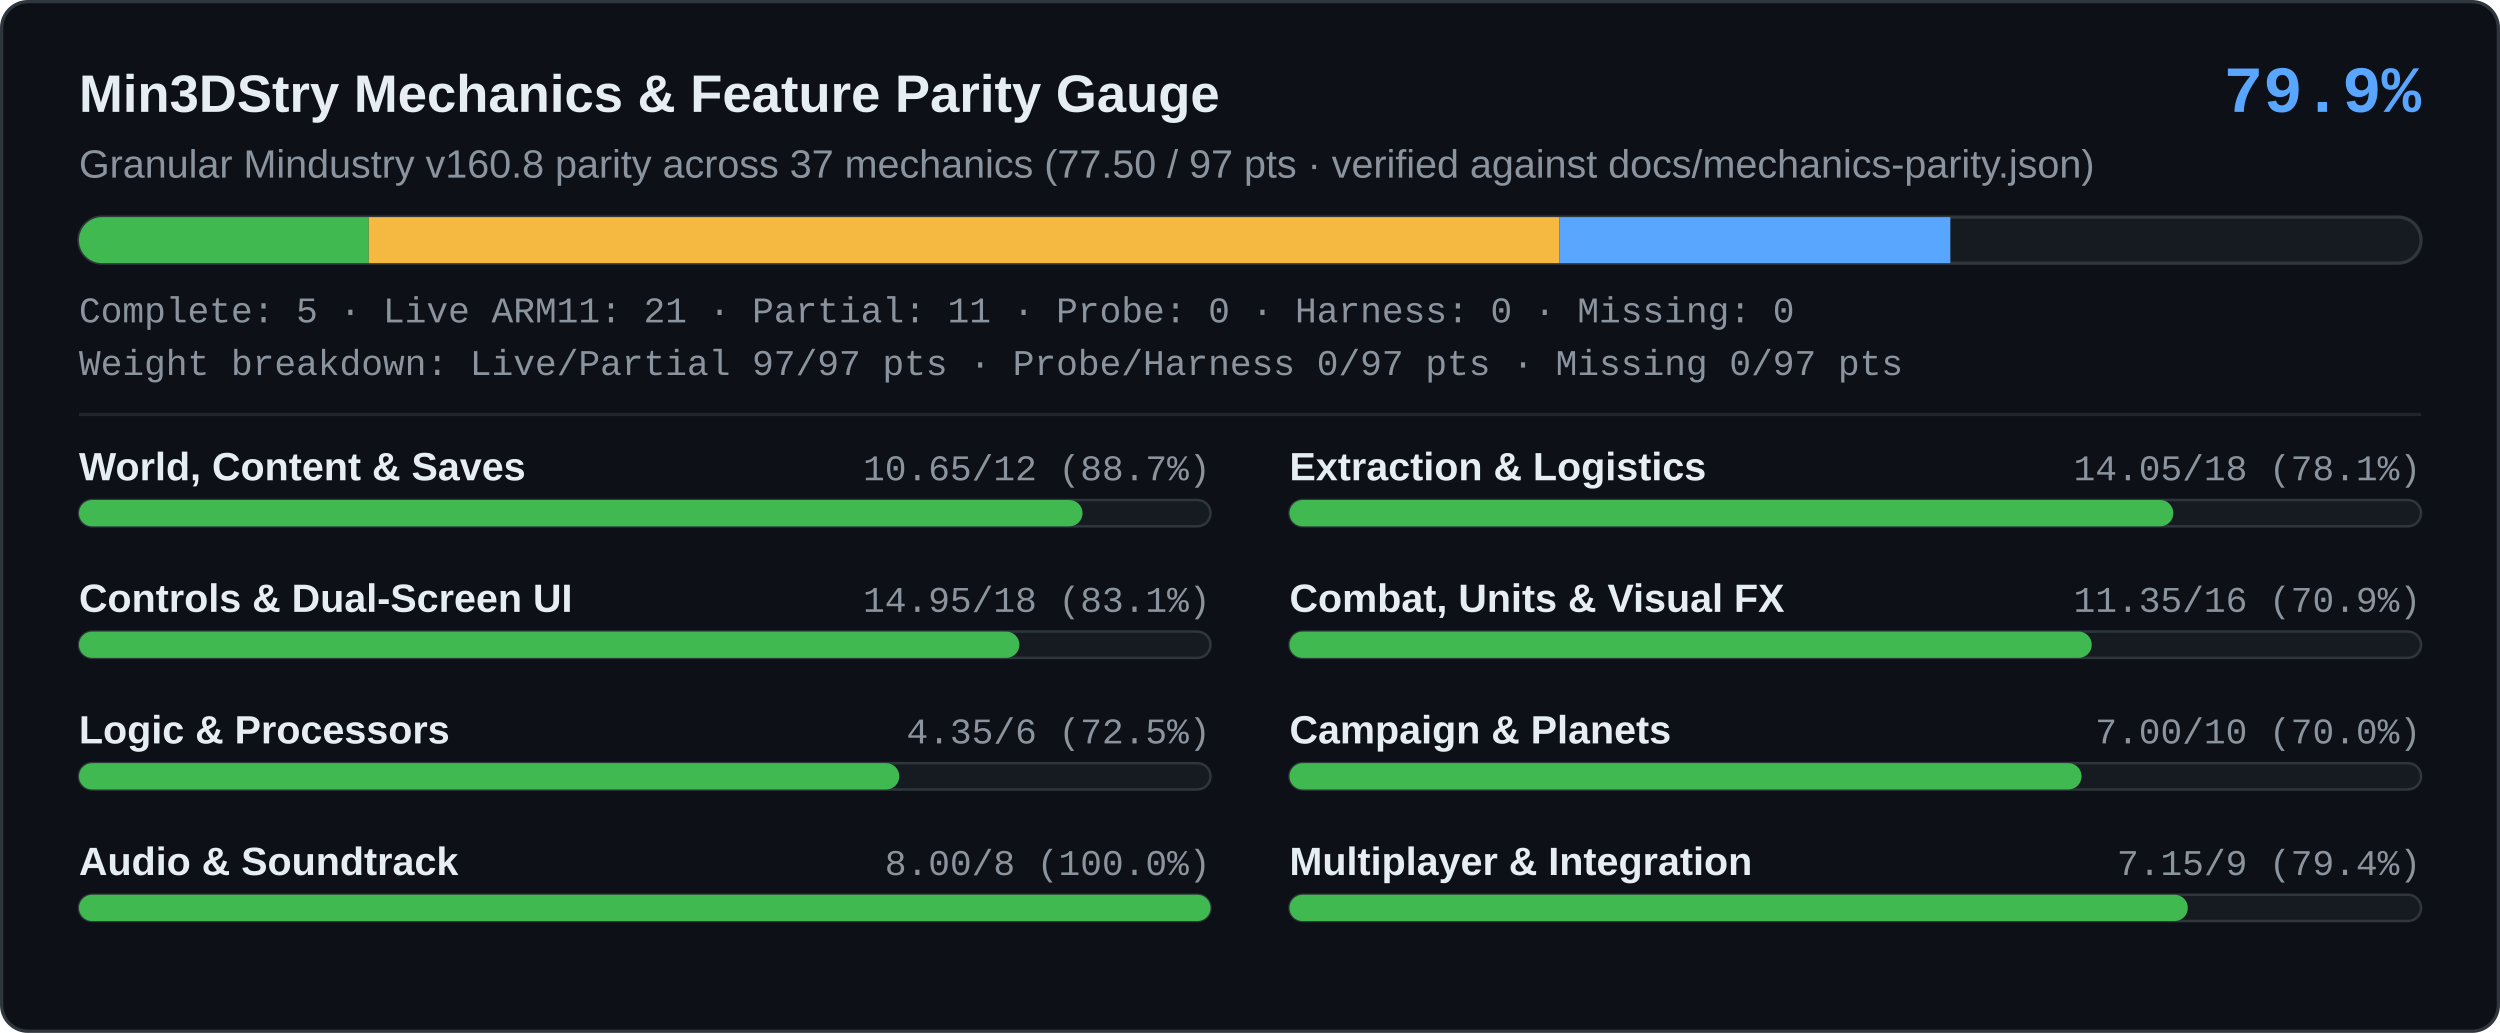
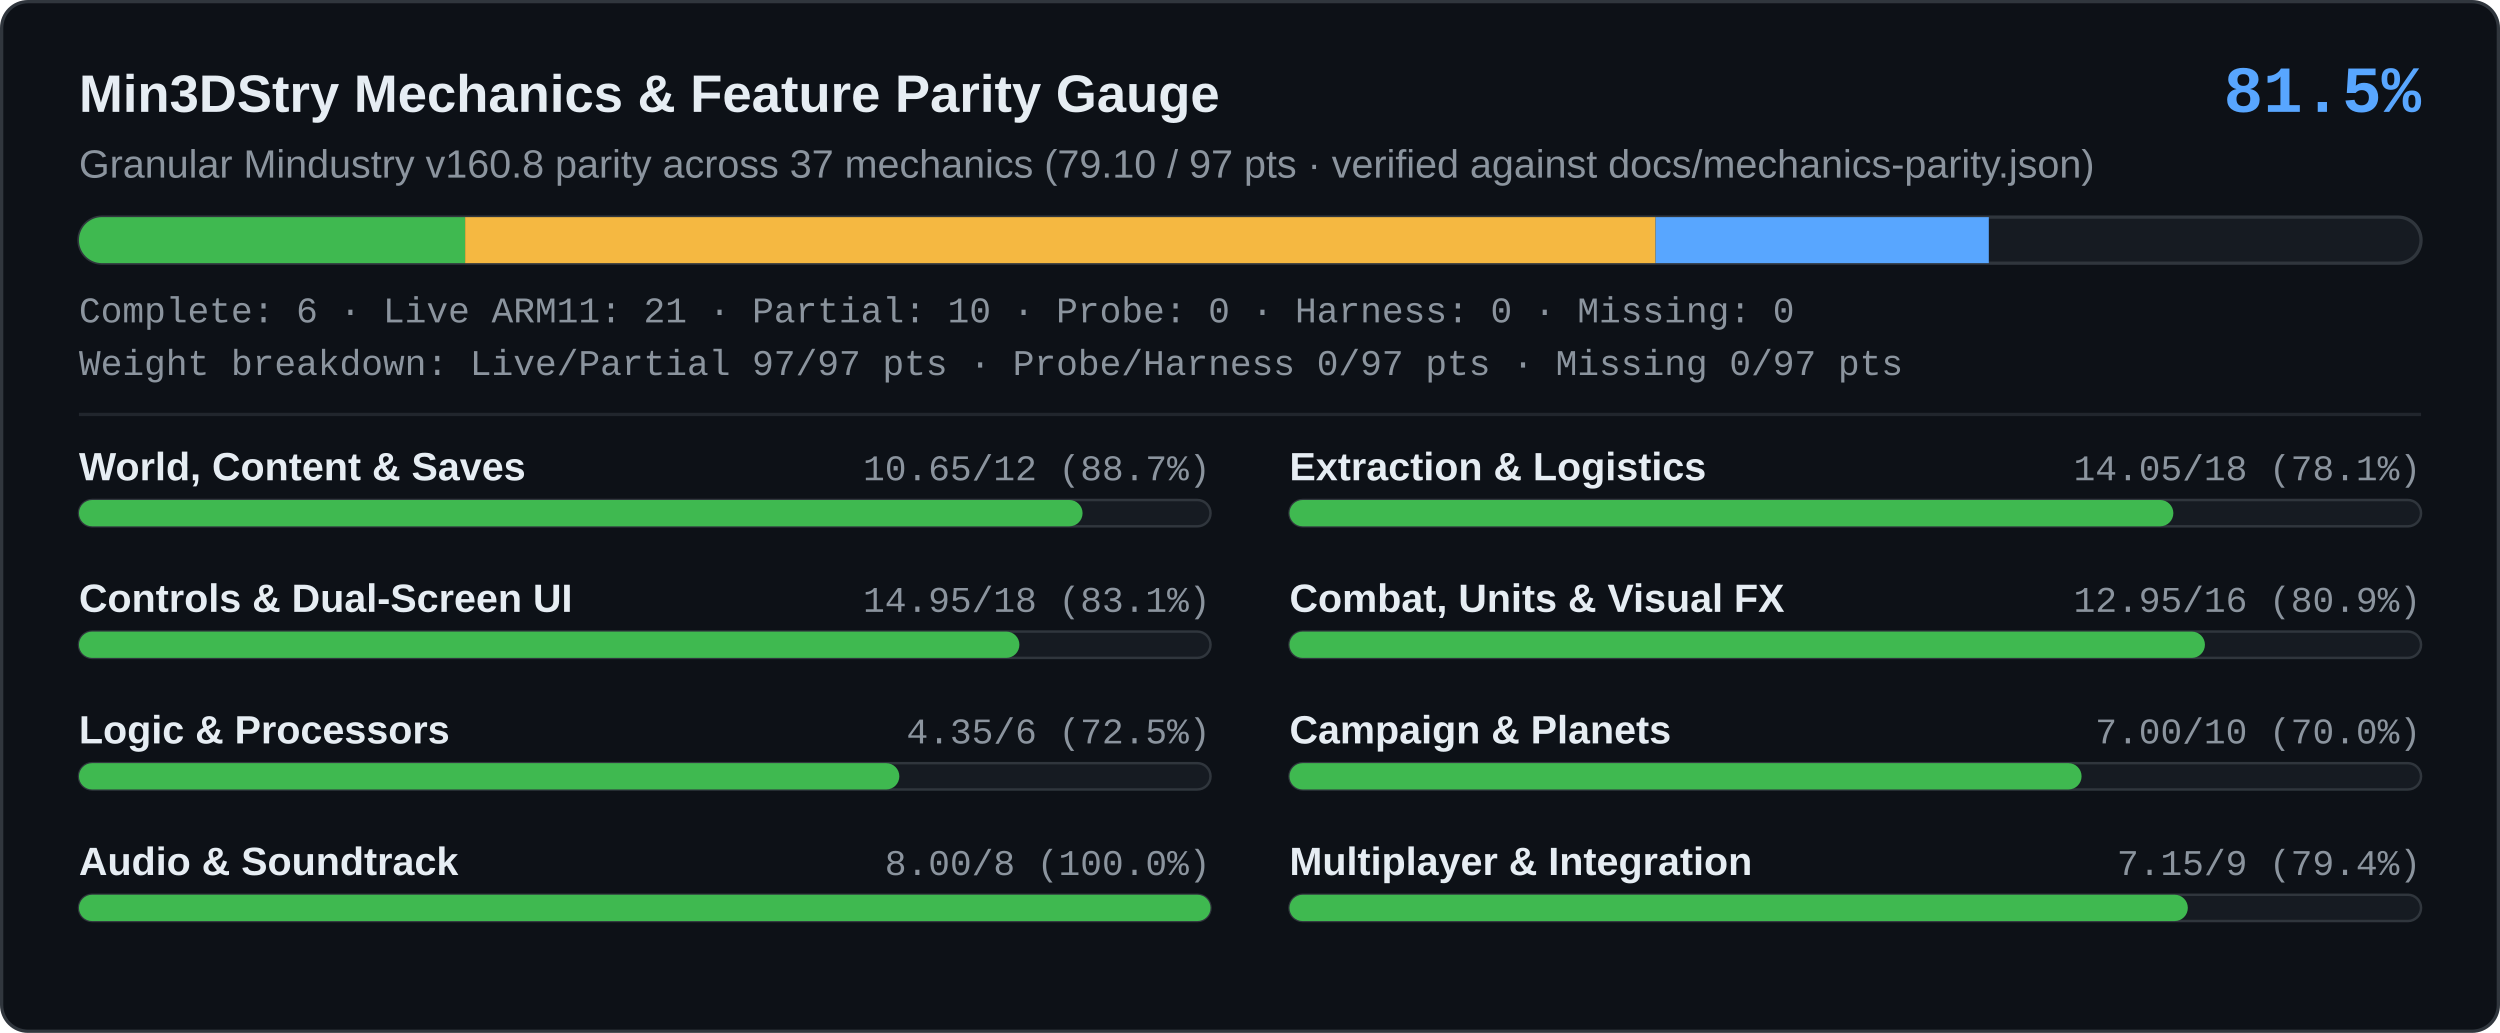
- <svg xmlns="http://www.w3.org/2000/svg" width="760" height="314" viewBox="0 0 760 314" role="img" aria-label="Min3DStry Mechanics &amp; Feature Parity 79.9%">
+ <svg xmlns="http://www.w3.org/2000/svg" width="760" height="314" viewBox="0 0 760 314" role="img" aria-label="Min3DStry Mechanics &amp; Feature Parity 81.5%">
  <defs>
    <clipPath id="mechBarClip">
      <rect x="24" y="66" width="712" height="14" rx="7" />
    </clipPath>
  </defs>
  <rect x="0.5" y="0.5" width="759" height="313" rx="8" fill="#0d1117" stroke="#30363d" />
  <text x="24" y="34" fill="#e6edf3" font-family="Segoe UI, Ubuntu, Arial, sans-serif" font-size="16" font-weight="700">Min3DStry Mechanics &amp; Feature Parity Gauge</text>
-   <text x="736" y="34" text-anchor="end" fill="#58a6ff" font-family="Consolas, Liberation Mono, monospace" font-size="20" font-weight="700">79.9%</text>
-   <text x="24" y="54" fill="#8b949e" font-family="Segoe UI, Ubuntu, Arial, sans-serif" font-size="12">Granular Mindustry v160.8 parity across 37 mechanics (77.50 / 97 pts · verified against docs/mechanics-parity.json)</text>
+   <text x="736" y="34" text-anchor="end" fill="#58a6ff" font-family="Consolas, Liberation Mono, monospace" font-size="20" font-weight="700">81.5%</text>
+   <text x="24" y="54" fill="#8b949e" font-family="Segoe UI, Ubuntu, Arial, sans-serif" font-size="12">Granular Mindustry v160.8 parity across 37 mechanics (79.10 / 97 pts · verified against docs/mechanics-parity.json)</text>
  <rect x="24" y="66" width="712" height="14" rx="7" fill="#161b22" stroke="#30363d" />
  <g clip-path="url(#mechBarClip)">
-     <rect x="24.0" y="66" width="88.1" height="14" fill="#3fb950" />
-     <rect x="112.1" y="66" width="361.9" height="14" fill="#f5b841" />
-     <rect x="474.0" y="66" width="118.9" height="14" fill="#58a6ff" />
+     <rect x="24.0" y="66" width="117.4" height="14" fill="#3fb950" />
+     <rect x="141.4" y="66" width="361.9" height="14" fill="#f5b841" />
+     <rect x="503.3" y="66" width="101.3" height="14" fill="#58a6ff" />
  </g>
-   <text x="24" y="98" fill="#8b949e" font-family="Consolas, Liberation Mono, monospace" font-size="11">Complete: 5  ·  Live ARM11: 21  ·  Partial: 11  ·  Probe: 0  ·  Harness: 0  ·  Missing: 0</text>
+   <text x="24" y="98" fill="#8b949e" font-family="Consolas, Liberation Mono, monospace" font-size="11">Complete: 6  ·  Live ARM11: 21  ·  Partial: 10  ·  Probe: 0  ·  Harness: 0  ·  Missing: 0</text>
  <text x="24" y="114" fill="#8b949e" font-family="Consolas, Liberation Mono, monospace" font-size="11">Weight breakdown:  Live/Partial 97/97 pts  ·  Probe/Harness 0/97 pts  ·  Missing 0/97 pts</text>
  <line x1="24" y1="126" x2="736" y2="126" stroke="#21262d" stroke-width="1" />
  <text x="24" y="146" fill="#e6edf3" font-family="Segoe UI, Ubuntu, Arial, sans-serif" font-size="12" font-weight="600">World, Content &amp; Saves</text>
  <text x="368" y="146" text-anchor="end" fill="#8b949e" font-family="Consolas, Liberation Mono, monospace" font-size="11">10.65/12 (88.7%)</text>
  <rect x="24" y="152" width="344" height="8" rx="4" fill="#161b22" stroke="#30363d" stroke-width="0.75" />
  <rect x="24" y="152" width="305.1" height="8" rx="4" fill="#3fb950" />
  <text x="392" y="146" fill="#e6edf3" font-family="Segoe UI, Ubuntu, Arial, sans-serif" font-size="12" font-weight="600">Extraction &amp; Logistics</text>
  <text x="736" y="146" text-anchor="end" fill="#8b949e" font-family="Consolas, Liberation Mono, monospace" font-size="11">14.05/18 (78.1%)</text>
  <rect x="392" y="152" width="344" height="8" rx="4" fill="#161b22" stroke="#30363d" stroke-width="0.75" />
  <rect x="392" y="152" width="268.7" height="8" rx="4" fill="#3fb950" />
  <text x="24" y="186" fill="#e6edf3" font-family="Segoe UI, Ubuntu, Arial, sans-serif" font-size="12" font-weight="600">Controls &amp; Dual-Screen UI</text>
  <text x="368" y="186" text-anchor="end" fill="#8b949e" font-family="Consolas, Liberation Mono, monospace" font-size="11">14.95/18 (83.1%)</text>
  <rect x="24" y="192" width="344" height="8" rx="4" fill="#161b22" stroke="#30363d" stroke-width="0.75" />
  <rect x="24" y="192" width="285.9" height="8" rx="4" fill="#3fb950" />
  <text x="392" y="186" fill="#e6edf3" font-family="Segoe UI, Ubuntu, Arial, sans-serif" font-size="12" font-weight="600">Combat, Units &amp; Visual FX</text>
-   <text x="736" y="186" text-anchor="end" fill="#8b949e" font-family="Consolas, Liberation Mono, monospace" font-size="11">11.35/16 (70.9%)</text>
+   <text x="736" y="186" text-anchor="end" fill="#8b949e" font-family="Consolas, Liberation Mono, monospace" font-size="11">12.95/16 (80.9%)</text>
  <rect x="392" y="192" width="344" height="8" rx="4" fill="#161b22" stroke="#30363d" stroke-width="0.75" />
-   <rect x="392" y="192" width="243.9" height="8" rx="4" fill="#3fb950" />
+   <rect x="392" y="192" width="278.3" height="8" rx="4" fill="#3fb950" />
  <text x="24" y="226" fill="#e6edf3" font-family="Segoe UI, Ubuntu, Arial, sans-serif" font-size="12" font-weight="600">Logic &amp; Processors</text>
  <text x="368" y="226" text-anchor="end" fill="#8b949e" font-family="Consolas, Liberation Mono, monospace" font-size="11">4.35/6 (72.5%)</text>
  <rect x="24" y="232" width="344" height="8" rx="4" fill="#161b22" stroke="#30363d" stroke-width="0.75" />
  <rect x="24" y="232" width="249.4" height="8" rx="4" fill="#3fb950" />
  <text x="392" y="226" fill="#e6edf3" font-family="Segoe UI, Ubuntu, Arial, sans-serif" font-size="12" font-weight="600">Campaign &amp; Planets</text>
  <text x="736" y="226" text-anchor="end" fill="#8b949e" font-family="Consolas, Liberation Mono, monospace" font-size="11">7.00/10 (70.0%)</text>
  <rect x="392" y="232" width="344" height="8" rx="4" fill="#161b22" stroke="#30363d" stroke-width="0.75" />
  <rect x="392" y="232" width="240.8" height="8" rx="4" fill="#3fb950" />
  <text x="24" y="266" fill="#e6edf3" font-family="Segoe UI, Ubuntu, Arial, sans-serif" font-size="12" font-weight="600">Audio &amp; Soundtrack</text>
  <text x="368" y="266" text-anchor="end" fill="#8b949e" font-family="Consolas, Liberation Mono, monospace" font-size="11">8.00/8 (100.0%)</text>
  <rect x="24" y="272" width="344" height="8" rx="4" fill="#161b22" stroke="#30363d" stroke-width="0.75" />
  <rect x="24" y="272" width="344.0" height="8" rx="4" fill="#3fb950" />
  <text x="392" y="266" fill="#e6edf3" font-family="Segoe UI, Ubuntu, Arial, sans-serif" font-size="12" font-weight="600">Multiplayer &amp; Integration</text>
  <text x="736" y="266" text-anchor="end" fill="#8b949e" font-family="Consolas, Liberation Mono, monospace" font-size="11">7.15/9 (79.4%)</text>
  <rect x="392" y="272" width="344" height="8" rx="4" fill="#161b22" stroke="#30363d" stroke-width="0.75" />
  <rect x="392" y="272" width="273.1" height="8" rx="4" fill="#3fb950" />
</svg>
